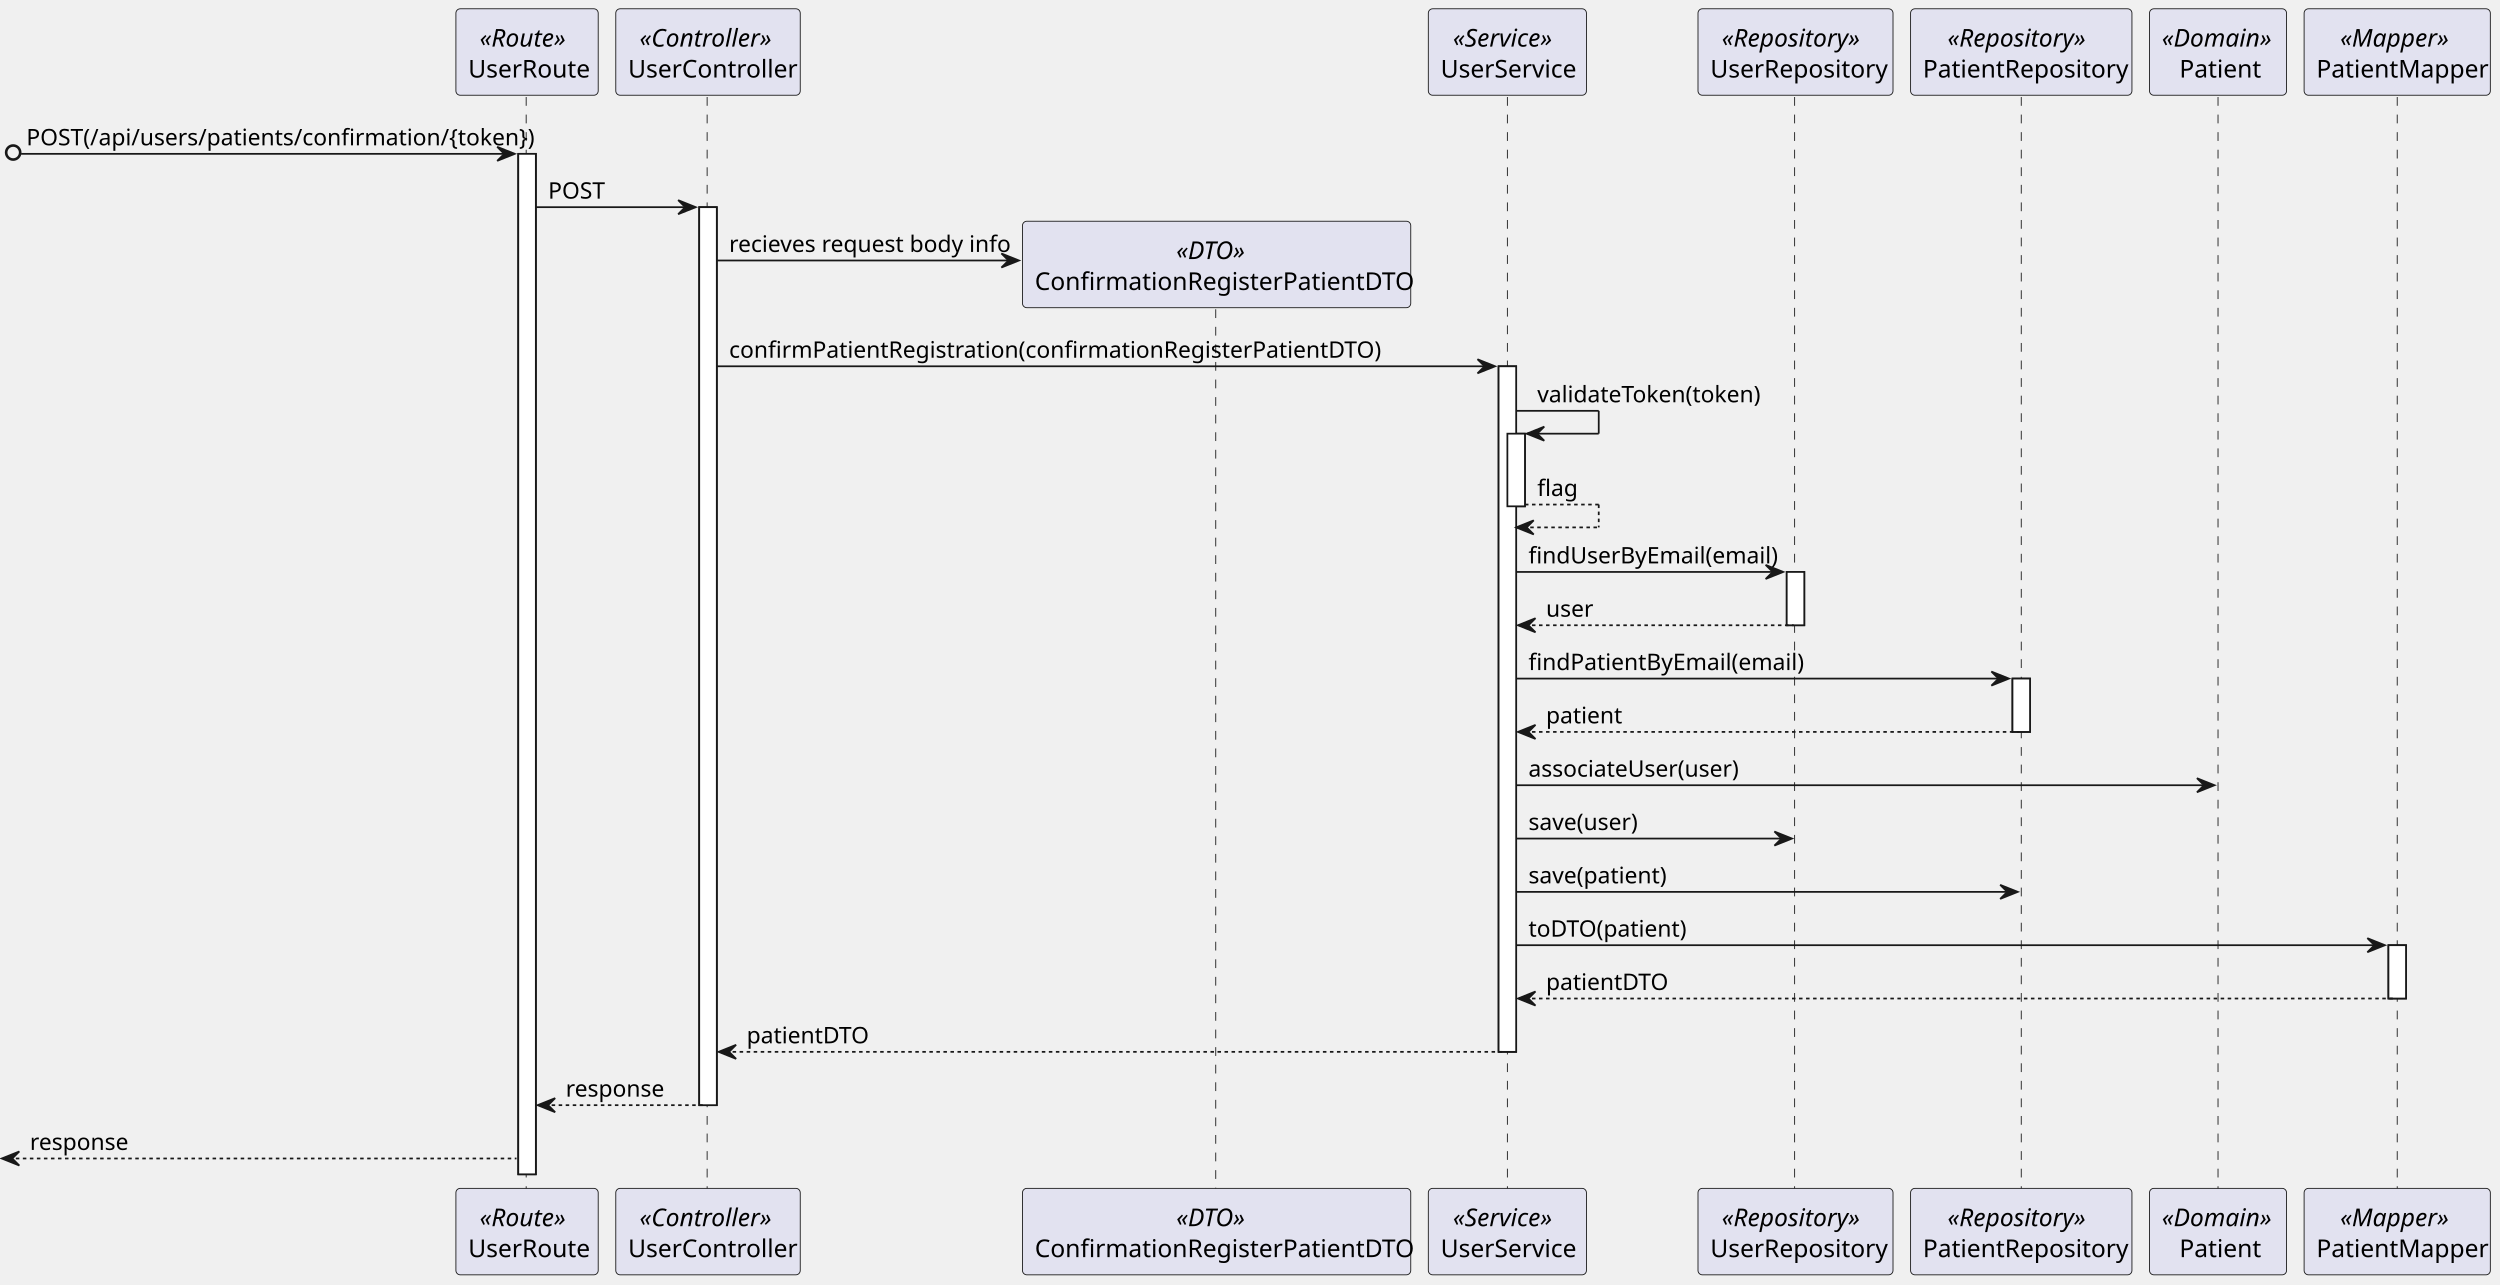
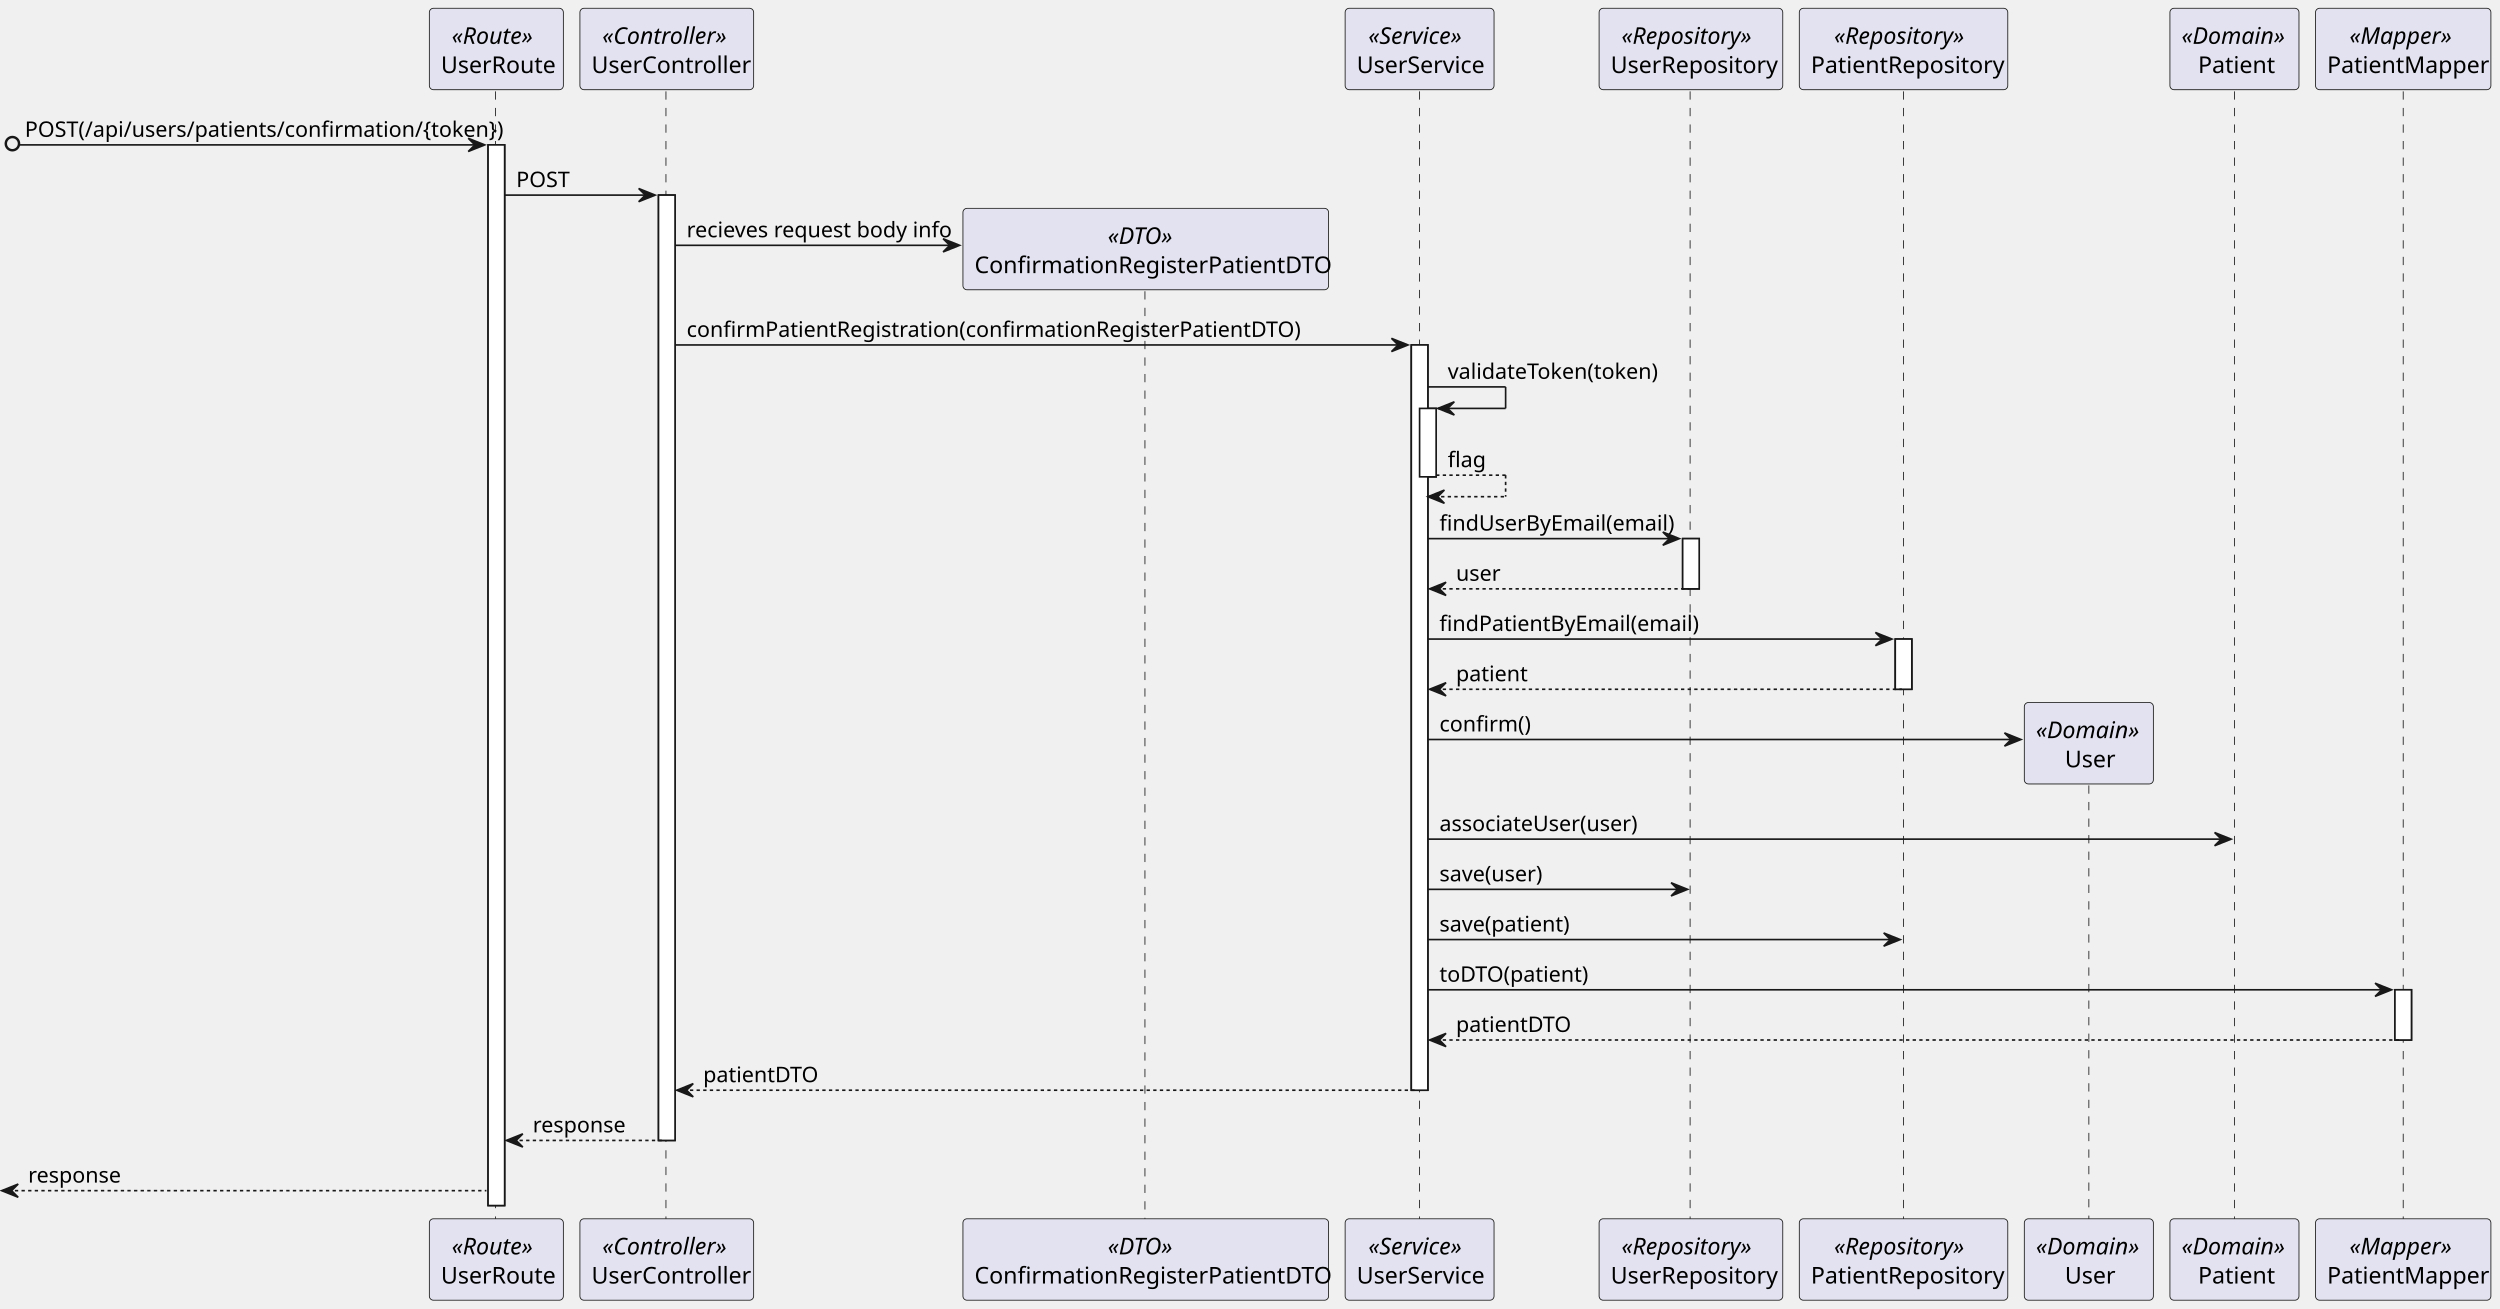
- <svg xmlns="http://www.w3.org/2000/svg" contentStyleType="text/css" height="731px" preserveAspectRatio="none" style="width:1423px;height:731px;background:#FFFFFF;" version="1.1" viewBox="0 0 1423 731" width="1423px" zoomAndPan="magnify">
+ <svg xmlns="http://www.w3.org/2000/svg" contentStyleType="text/css" height="791px" preserveAspectRatio="none" style="width:1511px;height:791px;background:#FFFFFF;" version="1.1" viewBox="0 0 1511 791" width="1511px" zoomAndPan="magnify">
  <defs />
  <g>
-     <rect fill="#FFFFFF" height="580.844" style="stroke:#181818;stroke-width:1.0;" width="10" x="295" y="87.57" />
-     <rect fill="#FFFFFF" height="511.141" style="stroke:#181818;stroke-width:1.0;" width="10" x="398" y="117.922" />
-     <rect fill="#FFFFFF" height="390.219" style="stroke:#181818;stroke-width:1.0;" width="10" x="853" y="208.492" />
+     <rect fill="#FFFFFF" height="641.062" style="stroke:#181818;stroke-width:1.0;" width="10" x="295" y="87.57" />
+     <rect fill="#FFFFFF" height="571.359" style="stroke:#181818;stroke-width:1.0;" width="10" x="398" y="117.922" />
+     <rect fill="#FFFFFF" height="450.438" style="stroke:#181818;stroke-width:1.0;" width="10" x="853" y="208.492" />
    <rect fill="#FFFFFF" height="41.352" style="stroke:#181818;stroke-width:1.0;" width="10" x="858" y="246.844" />
    <rect fill="#FFFFFF" height="30.352" style="stroke:#181818;stroke-width:1.0;" width="10" x="1017" y="325.547" />
    <rect fill="#FFFFFF" height="30.352" style="stroke:#181818;stroke-width:1.0;" width="10" x="1145.5" y="386.25" />
-     <rect fill="#FFFFFF" height="30.352" style="stroke:#181818;stroke-width:1.0;" width="10" x="1359.5" y="538.008" />
-     <line style="stroke:#181818;stroke-width:0.5;stroke-dasharray:5.0,5.0;" x1="299.5" x2="299.5" y1="55.219" y2="677.414" />
-     <line style="stroke:#181818;stroke-width:0.5;stroke-dasharray:5.0,5.0;" x1="402.5" x2="402.5" y1="55.219" y2="677.414" />
-     <line style="stroke:#181818;stroke-width:0.5;stroke-dasharray:5.0,5.0;" x1="692" x2="692" y1="166.031" y2="677.414" />
-     <line style="stroke:#181818;stroke-width:0.5;stroke-dasharray:5.0,5.0;" x1="858" x2="858" y1="55.219" y2="677.414" />
-     <line style="stroke:#181818;stroke-width:0.5;stroke-dasharray:5.0,5.0;" x1="1021.5" x2="1021.5" y1="55.219" y2="677.414" />
-     <line style="stroke:#181818;stroke-width:0.5;stroke-dasharray:5.0,5.0;" x1="1150.5" x2="1150.5" y1="55.219" y2="677.414" />
-     <line style="stroke:#181818;stroke-width:0.5;stroke-dasharray:5.0,5.0;" x1="1262.5" x2="1262.5" y1="55.219" y2="677.414" />
-     <line style="stroke:#181818;stroke-width:0.5;stroke-dasharray:5.0,5.0;" x1="1364.5" x2="1364.5" y1="55.219" y2="677.414" />
+     <rect fill="#FFFFFF" height="30.352" style="stroke:#181818;stroke-width:1.0;" width="10" x="1447.5" y="598.227" />
+     <line style="stroke:#181818;stroke-width:0.5;stroke-dasharray:5.0,5.0;" x1="299.5" x2="299.5" y1="55.219" y2="737.633" />
+     <line style="stroke:#181818;stroke-width:0.5;stroke-dasharray:5.0,5.0;" x1="402.5" x2="402.5" y1="55.219" y2="737.633" />
+     <line style="stroke:#181818;stroke-width:0.5;stroke-dasharray:5.0,5.0;" x1="692" x2="692" y1="166.031" y2="737.633" />
+     <line style="stroke:#181818;stroke-width:0.5;stroke-dasharray:5.0,5.0;" x1="858" x2="858" y1="55.219" y2="737.633" />
+     <line style="stroke:#181818;stroke-width:0.5;stroke-dasharray:5.0,5.0;" x1="1021.5" x2="1021.5" y1="55.219" y2="737.633" />
+     <line style="stroke:#181818;stroke-width:0.5;stroke-dasharray:5.0,5.0;" x1="1150.5" x2="1150.5" y1="55.219" y2="737.633" />
+     <line style="stroke:#181818;stroke-width:0.5;stroke-dasharray:5.0,5.0;" x1="1262.5" x2="1262.5" y1="464.711" y2="737.633" />
+     <line style="stroke:#181818;stroke-width:0.5;stroke-dasharray:5.0,5.0;" x1="1350.5" x2="1350.5" y1="55.219" y2="737.633" />
+     <line style="stroke:#181818;stroke-width:0.5;stroke-dasharray:5.0,5.0;" x1="1452.5" x2="1452.5" y1="55.219" y2="737.633" />
    <rect fill="#E2E2F0" height="49.219" rx="2.5" ry="2.5" style="stroke:#181818;stroke-width:0.5;" width="81" x="259.5" y="5" />
    <text fill="#000000" font-family="sans-serif" font-size="14" font-style="italic" lengthAdjust="spacing" textLength="54" x="273" y="26.533">«Route»</text>
    <text fill="#000000" font-family="sans-serif" font-size="14" lengthAdjust="spacing" textLength="67" x="266.5" y="44.143">UserRoute</text>
-     <rect fill="#E2E2F0" height="49.219" rx="2.5" ry="2.5" style="stroke:#181818;stroke-width:0.5;" width="81" x="259.5" y="676.414" />
-     <text fill="#000000" font-family="sans-serif" font-size="14" font-style="italic" lengthAdjust="spacing" textLength="54" x="273" y="697.947">«Route»</text>
-     <text fill="#000000" font-family="sans-serif" font-size="14" lengthAdjust="spacing" textLength="67" x="266.5" y="715.557">UserRoute</text>
+     <rect fill="#E2E2F0" height="49.219" rx="2.5" ry="2.5" style="stroke:#181818;stroke-width:0.5;" width="81" x="259.5" y="736.633" />
+     <text fill="#000000" font-family="sans-serif" font-size="14" font-style="italic" lengthAdjust="spacing" textLength="54" x="273" y="758.166">«Route»</text>
+     <text fill="#000000" font-family="sans-serif" font-size="14" lengthAdjust="spacing" textLength="67" x="266.5" y="775.775">UserRoute</text>
    <rect fill="#E2E2F0" height="49.219" rx="2.5" ry="2.5" style="stroke:#181818;stroke-width:0.5;" width="105" x="350.5" y="5" />
    <text fill="#000000" font-family="sans-serif" font-size="14" font-style="italic" lengthAdjust="spacing" textLength="78" x="364" y="26.533">«Controller»</text>
    <text fill="#000000" font-family="sans-serif" font-size="14" lengthAdjust="spacing" textLength="91" x="357.5" y="44.143">UserController</text>
-     <rect fill="#E2E2F0" height="49.219" rx="2.5" ry="2.5" style="stroke:#181818;stroke-width:0.5;" width="105" x="350.5" y="676.414" />
-     <text fill="#000000" font-family="sans-serif" font-size="14" font-style="italic" lengthAdjust="spacing" textLength="78" x="364" y="697.947">«Controller»</text>
-     <text fill="#000000" font-family="sans-serif" font-size="14" lengthAdjust="spacing" textLength="91" x="357.5" y="715.557">UserController</text>
-     <rect fill="#E2E2F0" height="49.219" rx="2.5" ry="2.5" style="stroke:#181818;stroke-width:0.5;" width="221" x="582" y="676.414" />
-     <text fill="#000000" font-family="sans-serif" font-size="14" font-style="italic" lengthAdjust="spacing" textLength="46" x="669.5" y="697.947">«DTO»</text>
-     <text fill="#000000" font-family="sans-serif" font-size="14" lengthAdjust="spacing" textLength="207" x="589" y="715.557">ConfirmationRegisterPatientDTO</text>
+     <rect fill="#E2E2F0" height="49.219" rx="2.5" ry="2.5" style="stroke:#181818;stroke-width:0.5;" width="105" x="350.5" y="736.633" />
+     <text fill="#000000" font-family="sans-serif" font-size="14" font-style="italic" lengthAdjust="spacing" textLength="78" x="364" y="758.166">«Controller»</text>
+     <text fill="#000000" font-family="sans-serif" font-size="14" lengthAdjust="spacing" textLength="91" x="357.5" y="775.775">UserController</text>
+     <rect fill="#E2E2F0" height="49.219" rx="2.5" ry="2.5" style="stroke:#181818;stroke-width:0.5;" width="221" x="582" y="736.633" />
+     <text fill="#000000" font-family="sans-serif" font-size="14" font-style="italic" lengthAdjust="spacing" textLength="46" x="669.5" y="758.166">«DTO»</text>
+     <text fill="#000000" font-family="sans-serif" font-size="14" lengthAdjust="spacing" textLength="207" x="589" y="775.775">ConfirmationRegisterPatientDTO</text>
    <rect fill="#E2E2F0" height="49.219" rx="2.5" ry="2.5" style="stroke:#181818;stroke-width:0.5;" width="90" x="813" y="5" />
    <text fill="#000000" font-family="sans-serif" font-size="14" font-style="italic" lengthAdjust="spacing" textLength="62" x="827" y="26.533">«Service»</text>
    <text fill="#000000" font-family="sans-serif" font-size="14" lengthAdjust="spacing" textLength="76" x="820" y="44.143">UserService</text>
-     <rect fill="#E2E2F0" height="49.219" rx="2.5" ry="2.5" style="stroke:#181818;stroke-width:0.5;" width="90" x="813" y="676.414" />
-     <text fill="#000000" font-family="sans-serif" font-size="14" font-style="italic" lengthAdjust="spacing" textLength="62" x="827" y="697.947">«Service»</text>
-     <text fill="#000000" font-family="sans-serif" font-size="14" lengthAdjust="spacing" textLength="76" x="820" y="715.557">UserService</text>
+     <rect fill="#E2E2F0" height="49.219" rx="2.5" ry="2.5" style="stroke:#181818;stroke-width:0.5;" width="90" x="813" y="736.633" />
+     <text fill="#000000" font-family="sans-serif" font-size="14" font-style="italic" lengthAdjust="spacing" textLength="62" x="827" y="758.166">«Service»</text>
+     <text fill="#000000" font-family="sans-serif" font-size="14" lengthAdjust="spacing" textLength="76" x="820" y="775.775">UserService</text>
    <rect fill="#E2E2F0" height="49.219" rx="2.5" ry="2.5" style="stroke:#181818;stroke-width:0.5;" width="111" x="966.5" y="5" />
    <text fill="#000000" font-family="sans-serif" font-size="14" font-style="italic" lengthAdjust="spacing" textLength="84" x="980" y="26.533">«Repository»</text>
    <text fill="#000000" font-family="sans-serif" font-size="14" lengthAdjust="spacing" textLength="97" x="973.5" y="44.143">UserRepository</text>
-     <rect fill="#E2E2F0" height="49.219" rx="2.5" ry="2.5" style="stroke:#181818;stroke-width:0.5;" width="111" x="966.5" y="676.414" />
-     <text fill="#000000" font-family="sans-serif" font-size="14" font-style="italic" lengthAdjust="spacing" textLength="84" x="980" y="697.947">«Repository»</text>
-     <text fill="#000000" font-family="sans-serif" font-size="14" lengthAdjust="spacing" textLength="97" x="973.5" y="715.557">UserRepository</text>
+     <rect fill="#E2E2F0" height="49.219" rx="2.5" ry="2.5" style="stroke:#181818;stroke-width:0.5;" width="111" x="966.5" y="736.633" />
+     <text fill="#000000" font-family="sans-serif" font-size="14" font-style="italic" lengthAdjust="spacing" textLength="84" x="980" y="758.166">«Repository»</text>
+     <text fill="#000000" font-family="sans-serif" font-size="14" lengthAdjust="spacing" textLength="97" x="973.5" y="775.775">UserRepository</text>
    <rect fill="#E2E2F0" height="49.219" rx="2.5" ry="2.5" style="stroke:#181818;stroke-width:0.5;" width="126" x="1087.5" y="5" />
    <text fill="#000000" font-family="sans-serif" font-size="14" font-style="italic" lengthAdjust="spacing" textLength="84" x="1108.5" y="26.533">«Repository»</text>
    <text fill="#000000" font-family="sans-serif" font-size="14" lengthAdjust="spacing" textLength="112" x="1094.5" y="44.143">PatientRepository</text>
-     <rect fill="#E2E2F0" height="49.219" rx="2.5" ry="2.5" style="stroke:#181818;stroke-width:0.5;" width="126" x="1087.5" y="676.414" />
-     <text fill="#000000" font-family="sans-serif" font-size="14" font-style="italic" lengthAdjust="spacing" textLength="84" x="1108.5" y="697.947">«Repository»</text>
-     <text fill="#000000" font-family="sans-serif" font-size="14" lengthAdjust="spacing" textLength="112" x="1094.5" y="715.557">PatientRepository</text>
-     <rect fill="#E2E2F0" height="49.219" rx="2.5" ry="2.5" style="stroke:#181818;stroke-width:0.5;" width="78" x="1223.5" y="5" />
-     <text fill="#000000" font-family="sans-serif" font-size="14" font-style="italic" lengthAdjust="spacing" textLength="64" x="1230.5" y="26.533">«Domain»</text>
-     <text fill="#000000" font-family="sans-serif" font-size="14" lengthAdjust="spacing" textLength="44" x="1240.5" y="44.143">Patient</text>
-     <rect fill="#E2E2F0" height="49.219" rx="2.5" ry="2.5" style="stroke:#181818;stroke-width:0.5;" width="78" x="1223.5" y="676.414" />
-     <text fill="#000000" font-family="sans-serif" font-size="14" font-style="italic" lengthAdjust="spacing" textLength="64" x="1230.5" y="697.947">«Domain»</text>
-     <text fill="#000000" font-family="sans-serif" font-size="14" lengthAdjust="spacing" textLength="44" x="1240.5" y="715.557">Patient</text>
-     <rect fill="#E2E2F0" height="49.219" rx="2.5" ry="2.5" style="stroke:#181818;stroke-width:0.5;" width="106" x="1311.5" y="5" />
-     <text fill="#000000" font-family="sans-serif" font-size="14" font-style="italic" lengthAdjust="spacing" textLength="65" x="1332" y="26.533">«Mapper»</text>
-     <text fill="#000000" font-family="sans-serif" font-size="14" lengthAdjust="spacing" textLength="92" x="1318.5" y="44.143">PatientMapper</text>
-     <rect fill="#E2E2F0" height="49.219" rx="2.5" ry="2.5" style="stroke:#181818;stroke-width:0.5;" width="106" x="1311.5" y="676.414" />
-     <text fill="#000000" font-family="sans-serif" font-size="14" font-style="italic" lengthAdjust="spacing" textLength="65" x="1332" y="697.947">«Mapper»</text>
-     <text fill="#000000" font-family="sans-serif" font-size="14" lengthAdjust="spacing" textLength="92" x="1318.5" y="715.557">PatientMapper</text>
-     <rect fill="#FFFFFF" height="580.844" style="stroke:#181818;stroke-width:1.0;" width="10" x="295" y="87.57" />
-     <rect fill="#FFFFFF" height="511.141" style="stroke:#181818;stroke-width:1.0;" width="10" x="398" y="117.922" />
-     <rect fill="#FFFFFF" height="390.219" style="stroke:#181818;stroke-width:1.0;" width="10" x="853" y="208.492" />
+     <rect fill="#E2E2F0" height="49.219" rx="2.5" ry="2.5" style="stroke:#181818;stroke-width:0.5;" width="126" x="1087.5" y="736.633" />
+     <text fill="#000000" font-family="sans-serif" font-size="14" font-style="italic" lengthAdjust="spacing" textLength="84" x="1108.5" y="758.166">«Repository»</text>
+     <text fill="#000000" font-family="sans-serif" font-size="14" lengthAdjust="spacing" textLength="112" x="1094.5" y="775.775">PatientRepository</text>
+     <rect fill="#E2E2F0" height="49.219" rx="2.5" ry="2.5" style="stroke:#181818;stroke-width:0.5;" width="78" x="1223.5" y="736.633" />
+     <text fill="#000000" font-family="sans-serif" font-size="14" font-style="italic" lengthAdjust="spacing" textLength="64" x="1230.5" y="758.166">«Domain»</text>
+     <text fill="#000000" font-family="sans-serif" font-size="14" lengthAdjust="spacing" textLength="29" x="1248" y="775.775">User</text>
+     <rect fill="#E2E2F0" height="49.219" rx="2.5" ry="2.5" style="stroke:#181818;stroke-width:0.5;" width="78" x="1311.5" y="5" />
+     <text fill="#000000" font-family="sans-serif" font-size="14" font-style="italic" lengthAdjust="spacing" textLength="64" x="1318.5" y="26.533">«Domain»</text>
+     <text fill="#000000" font-family="sans-serif" font-size="14" lengthAdjust="spacing" textLength="44" x="1328.5" y="44.143">Patient</text>
+     <rect fill="#E2E2F0" height="49.219" rx="2.5" ry="2.5" style="stroke:#181818;stroke-width:0.5;" width="78" x="1311.5" y="736.633" />
+     <text fill="#000000" font-family="sans-serif" font-size="14" font-style="italic" lengthAdjust="spacing" textLength="64" x="1318.5" y="758.166">«Domain»</text>
+     <text fill="#000000" font-family="sans-serif" font-size="14" lengthAdjust="spacing" textLength="44" x="1328.5" y="775.775">Patient</text>
+     <rect fill="#E2E2F0" height="49.219" rx="2.5" ry="2.5" style="stroke:#181818;stroke-width:0.5;" width="106" x="1399.5" y="5" />
+     <text fill="#000000" font-family="sans-serif" font-size="14" font-style="italic" lengthAdjust="spacing" textLength="65" x="1420" y="26.533">«Mapper»</text>
+     <text fill="#000000" font-family="sans-serif" font-size="14" lengthAdjust="spacing" textLength="92" x="1406.5" y="44.143">PatientMapper</text>
+     <rect fill="#E2E2F0" height="49.219" rx="2.5" ry="2.5" style="stroke:#181818;stroke-width:0.5;" width="106" x="1399.5" y="736.633" />
+     <text fill="#000000" font-family="sans-serif" font-size="14" font-style="italic" lengthAdjust="spacing" textLength="65" x="1420" y="758.166">«Mapper»</text>
+     <text fill="#000000" font-family="sans-serif" font-size="14" lengthAdjust="spacing" textLength="92" x="1406.5" y="775.775">PatientMapper</text>
+     <rect fill="#FFFFFF" height="641.062" style="stroke:#181818;stroke-width:1.0;" width="10" x="295" y="87.57" />
+     <rect fill="#FFFFFF" height="571.359" style="stroke:#181818;stroke-width:1.0;" width="10" x="398" y="117.922" />
+     <rect fill="#FFFFFF" height="450.438" style="stroke:#181818;stroke-width:1.0;" width="10" x="853" y="208.492" />
    <rect fill="#FFFFFF" height="41.352" style="stroke:#181818;stroke-width:1.0;" width="10" x="858" y="246.844" />
    <rect fill="#FFFFFF" height="30.352" style="stroke:#181818;stroke-width:1.0;" width="10" x="1017" y="325.547" />
    <rect fill="#FFFFFF" height="30.352" style="stroke:#181818;stroke-width:1.0;" width="10" x="1145.5" y="386.25" />
-     <rect fill="#FFFFFF" height="30.352" style="stroke:#181818;stroke-width:1.0;" width="10" x="1359.5" y="538.008" />
+     <rect fill="#FFFFFF" height="30.352" style="stroke:#181818;stroke-width:1.0;" width="10" x="1447.5" y="598.227" />
    <ellipse cx="7.5" cy="86.82" fill="none" rx="4" ry="4" style="stroke:#181818;stroke-width:1.5;" />
    <polygon fill="#181818" points="283,83.57,293,87.57,283,91.57,287,87.57" style="stroke:#181818;stroke-width:1.0;" />
    <line style="stroke:#181818;stroke-width:1.0;" x1="12" x2="289" y1="87.57" y2="87.57" />
    <text fill="#000000" font-family="sans-serif" font-size="13" lengthAdjust="spacing" textLength="268" x="15" y="82.714">POST(/api/users/patients/confirmation/{token})</text>
    <polygon fill="#181818" points="386,113.922,396,117.922,386,121.922,390,117.922" style="stroke:#181818;stroke-width:1.0;" />
    <line style="stroke:#181818;stroke-width:1.0;" x1="305" x2="392" y1="117.922" y2="117.922" />
    <text fill="#000000" font-family="sans-serif" font-size="13" lengthAdjust="spacing" textLength="35" x="312" y="113.065">POST</text>
    <polygon fill="#181818" points="570,144.273,580,148.273,570,152.273,574,148.273" style="stroke:#181818;stroke-width:1.0;" />
    <line style="stroke:#181818;stroke-width:1.0;" x1="408" x2="576" y1="148.273" y2="148.273" />
    <text fill="#000000" font-family="sans-serif" font-size="13" lengthAdjust="spacing" textLength="150" x="415" y="143.417">recieves request body info</text>
    <rect fill="#E2E2F0" height="49.219" rx="2.5" ry="2.5" style="stroke:#181818;stroke-width:0.5;" width="221" x="582" y="125.922" />
    <text fill="#000000" font-family="sans-serif" font-size="14" font-style="italic" lengthAdjust="spacing" textLength="46" x="669.5" y="147.455">«DTO»</text>
    <text fill="#000000" font-family="sans-serif" font-size="14" lengthAdjust="spacing" textLength="207" x="589" y="165.065">ConfirmationRegisterPatientDTO</text>
    <polygon fill="#181818" points="841,204.492,851,208.492,841,212.492,845,208.492" style="stroke:#181818;stroke-width:1.0;" />
    <line style="stroke:#181818;stroke-width:1.0;" x1="408" x2="847" y1="208.492" y2="208.492" />
    <text fill="#000000" font-family="sans-serif" font-size="13" lengthAdjust="spacing" textLength="345" x="415" y="203.636">confirmPatientRegistration(confirmationRegisterPatientDTO)</text>
    <line style="stroke:#181818;stroke-width:1.0;" x1="863" x2="910" y1="233.844" y2="233.844" />
    <line style="stroke:#181818;stroke-width:1.0;" x1="910" x2="910" y1="233.844" y2="246.844" />
    <line style="stroke:#181818;stroke-width:1.0;" x1="869" x2="910" y1="246.844" y2="246.844" />
    <polygon fill="#181818" points="879,242.844,869,246.844,879,250.844,875,246.844" style="stroke:#181818;stroke-width:1.0;" />
    <text fill="#000000" font-family="sans-serif" font-size="13" lengthAdjust="spacing" textLength="118" x="875" y="228.987">validateToken(token)</text>
    <line style="stroke:#181818;stroke-width:1.0;stroke-dasharray:2.0,2.0;" x1="868" x2="910" y1="287.195" y2="287.195" />
    <line style="stroke:#181818;stroke-width:1.0;stroke-dasharray:2.0,2.0;" x1="910" x2="910" y1="287.195" y2="300.195" />
    <line style="stroke:#181818;stroke-width:1.0;stroke-dasharray:2.0,2.0;" x1="863" x2="910" y1="300.195" y2="300.195" />
    <polygon fill="#181818" points="873,296.195,863,300.195,873,304.195,869,300.195" style="stroke:#181818;stroke-width:1.0;" />
    <text fill="#000000" font-family="sans-serif" font-size="13" lengthAdjust="spacing" textLength="20" x="875" y="282.339">flag</text>
    <polygon fill="#181818" points="1005,321.547,1015,325.547,1005,329.547,1009,325.547" style="stroke:#181818;stroke-width:1.0;" />
    <line style="stroke:#181818;stroke-width:1.0;" x1="863" x2="1011" y1="325.547" y2="325.547" />
    <text fill="#000000" font-family="sans-serif" font-size="13" lengthAdjust="spacing" textLength="135" x="870" y="320.69">findUserByEmail(email)</text>
    <polygon fill="#181818" points="874,351.898,864,355.898,874,359.898,870,355.898" style="stroke:#181818;stroke-width:1.0;" />
    <line style="stroke:#181818;stroke-width:1.0;stroke-dasharray:2.0,2.0;" x1="868" x2="1021" y1="355.898" y2="355.898" />
    <text fill="#000000" font-family="sans-serif" font-size="13" lengthAdjust="spacing" textLength="25" x="880" y="351.042">user</text>
    <polygon fill="#181818" points="1133.5,382.25,1143.5,386.25,1133.5,390.25,1137.5,386.25" style="stroke:#181818;stroke-width:1.0;" />
    <line style="stroke:#181818;stroke-width:1.0;" x1="863" x2="1139.5" y1="386.25" y2="386.25" />
    <text fill="#000000" font-family="sans-serif" font-size="13" lengthAdjust="spacing" textLength="149" x="870" y="381.394">findPatientByEmail(email)</text>
    <polygon fill="#181818" points="874,412.602,864,416.602,874,420.602,870,416.602" style="stroke:#181818;stroke-width:1.0;" />
    <line style="stroke:#181818;stroke-width:1.0;stroke-dasharray:2.0,2.0;" x1="868" x2="1149.5" y1="416.602" y2="416.602" />
    <text fill="#000000" font-family="sans-serif" font-size="13" lengthAdjust="spacing" textLength="39" x="880" y="411.745">patient</text>
-     <polygon fill="#181818" points="1250.5,442.953,1260.5,446.953,1250.5,450.953,1254.5,446.953" style="stroke:#181818;stroke-width:1.0;" />
-     <line style="stroke:#181818;stroke-width:1.0;" x1="863" x2="1256.5" y1="446.953" y2="446.953" />
-     <text fill="#000000" font-family="sans-serif" font-size="13" lengthAdjust="spacing" textLength="116" x="870" y="442.097">associateUser(user)</text>
-     <polygon fill="#181818" points="1010,473.305,1020,477.305,1010,481.305,1014,477.305" style="stroke:#181818;stroke-width:1.0;" />
-     <line style="stroke:#181818;stroke-width:1.0;" x1="863" x2="1016" y1="477.305" y2="477.305" />
-     <text fill="#000000" font-family="sans-serif" font-size="13" lengthAdjust="spacing" textLength="59" x="870" y="472.448">save(user)</text>
-     <polygon fill="#181818" points="1138.5,503.656,1148.5,507.656,1138.5,511.656,1142.5,507.656" style="stroke:#181818;stroke-width:1.0;" />
-     <line style="stroke:#181818;stroke-width:1.0;" x1="863" x2="1144.5" y1="507.656" y2="507.656" />
-     <text fill="#000000" font-family="sans-serif" font-size="13" lengthAdjust="spacing" textLength="73" x="870" y="502.8">save(patient)</text>
-     <polygon fill="#181818" points="1347.5,534.008,1357.5,538.008,1347.5,542.008,1351.5,538.008" style="stroke:#181818;stroke-width:1.0;" />
-     <line style="stroke:#181818;stroke-width:1.0;" x1="863" x2="1353.5" y1="538.008" y2="538.008" />
-     <text fill="#000000" font-family="sans-serif" font-size="13" lengthAdjust="spacing" textLength="84" x="870" y="533.151">toDTO(patient)</text>
-     <polygon fill="#181818" points="874,564.359,864,568.359,874,572.359,870,568.359" style="stroke:#181818;stroke-width:1.0;" />
-     <line style="stroke:#181818;stroke-width:1.0;stroke-dasharray:2.0,2.0;" x1="868" x2="1363.5" y1="568.359" y2="568.359" />
-     <text fill="#000000" font-family="sans-serif" font-size="13" lengthAdjust="spacing" textLength="65" x="880" y="563.503">patientDTO</text>
-     <polygon fill="#181818" points="419,594.711,409,598.711,419,602.711,415,598.711" style="stroke:#181818;stroke-width:1.0;" />
-     <line style="stroke:#181818;stroke-width:1.0;stroke-dasharray:2.0,2.0;" x1="413" x2="857" y1="598.711" y2="598.711" />
-     <text fill="#000000" font-family="sans-serif" font-size="13" lengthAdjust="spacing" textLength="65" x="425" y="593.855">patientDTO</text>
-     <polygon fill="#181818" points="316,625.062,306,629.062,316,633.062,312,629.062" style="stroke:#181818;stroke-width:1.0;" />
-     <line style="stroke:#181818;stroke-width:1.0;stroke-dasharray:2.0,2.0;" x1="310" x2="402" y1="629.062" y2="629.062" />
-     <text fill="#000000" font-family="sans-serif" font-size="13" lengthAdjust="spacing" textLength="53" x="322" y="624.206">response</text>
-     <polygon fill="#181818" points="11,655.414,1,659.414,11,663.414,7,659.414" style="stroke:#181818;stroke-width:1.0;" />
-     <line style="stroke:#181818;stroke-width:1.0;stroke-dasharray:2.0,2.0;" x1="5" x2="294" y1="659.414" y2="659.414" />
-     <text fill="#000000" font-family="sans-serif" font-size="13" lengthAdjust="spacing" textLength="53" x="17" y="654.558">response</text>
+     <polygon fill="#181818" points="1211.5,442.953,1221.5,446.953,1211.5,450.953,1215.5,446.953" style="stroke:#181818;stroke-width:1.0;" />
+     <line style="stroke:#181818;stroke-width:1.0;" x1="863" x2="1217.5" y1="446.953" y2="446.953" />
+     <text fill="#000000" font-family="sans-serif" font-size="13" lengthAdjust="spacing" textLength="50" x="870" y="442.097">confirm()</text>
+     <rect fill="#E2E2F0" height="49.219" rx="2.5" ry="2.5" style="stroke:#181818;stroke-width:0.5;" width="78" x="1223.5" y="424.602" />
+     <text fill="#000000" font-family="sans-serif" font-size="14" font-style="italic" lengthAdjust="spacing" textLength="64" x="1230.5" y="446.135">«Domain»</text>
+     <text fill="#000000" font-family="sans-serif" font-size="14" lengthAdjust="spacing" textLength="29" x="1248" y="463.744">User</text>
+     <polygon fill="#181818" points="1338.5,503.172,1348.5,507.172,1338.5,511.172,1342.5,507.172" style="stroke:#181818;stroke-width:1.0;" />
+     <line style="stroke:#181818;stroke-width:1.0;" x1="863" x2="1344.5" y1="507.172" y2="507.172" />
+     <text fill="#000000" font-family="sans-serif" font-size="13" lengthAdjust="spacing" textLength="116" x="870" y="502.315">associateUser(user)</text>
+     <polygon fill="#181818" points="1010,533.523,1020,537.523,1010,541.523,1014,537.523" style="stroke:#181818;stroke-width:1.0;" />
+     <line style="stroke:#181818;stroke-width:1.0;" x1="863" x2="1016" y1="537.523" y2="537.523" />
+     <text fill="#000000" font-family="sans-serif" font-size="13" lengthAdjust="spacing" textLength="59" x="870" y="532.667">save(user)</text>
+     <polygon fill="#181818" points="1138.5,563.875,1148.5,567.875,1138.5,571.875,1142.5,567.875" style="stroke:#181818;stroke-width:1.0;" />
+     <line style="stroke:#181818;stroke-width:1.0;" x1="863" x2="1144.5" y1="567.875" y2="567.875" />
+     <text fill="#000000" font-family="sans-serif" font-size="13" lengthAdjust="spacing" textLength="73" x="870" y="563.019">save(patient)</text>
+     <polygon fill="#181818" points="1435.5,594.227,1445.5,598.227,1435.5,602.227,1439.5,598.227" style="stroke:#181818;stroke-width:1.0;" />
+     <line style="stroke:#181818;stroke-width:1.0;" x1="863" x2="1441.5" y1="598.227" y2="598.227" />
+     <text fill="#000000" font-family="sans-serif" font-size="13" lengthAdjust="spacing" textLength="84" x="870" y="593.37">toDTO(patient)</text>
+     <polygon fill="#181818" points="874,624.578,864,628.578,874,632.578,870,628.578" style="stroke:#181818;stroke-width:1.0;" />
+     <line style="stroke:#181818;stroke-width:1.0;stroke-dasharray:2.0,2.0;" x1="868" x2="1451.5" y1="628.578" y2="628.578" />
+     <text fill="#000000" font-family="sans-serif" font-size="13" lengthAdjust="spacing" textLength="65" x="880" y="623.722">patientDTO</text>
+     <polygon fill="#181818" points="419,654.93,409,658.93,419,662.93,415,658.93" style="stroke:#181818;stroke-width:1.0;" />
+     <line style="stroke:#181818;stroke-width:1.0;stroke-dasharray:2.0,2.0;" x1="413" x2="857" y1="658.93" y2="658.93" />
+     <text fill="#000000" font-family="sans-serif" font-size="13" lengthAdjust="spacing" textLength="65" x="425" y="654.073">patientDTO</text>
+     <polygon fill="#181818" points="316,685.281,306,689.281,316,693.281,312,689.281" style="stroke:#181818;stroke-width:1.0;" />
+     <line style="stroke:#181818;stroke-width:1.0;stroke-dasharray:2.0,2.0;" x1="310" x2="402" y1="689.281" y2="689.281" />
+     <text fill="#000000" font-family="sans-serif" font-size="13" lengthAdjust="spacing" textLength="53" x="322" y="684.425">response</text>
+     <polygon fill="#181818" points="11,715.633,1,719.633,11,723.633,7,719.633" style="stroke:#181818;stroke-width:1.0;" />
+     <line style="stroke:#181818;stroke-width:1.0;stroke-dasharray:2.0,2.0;" x1="5" x2="294" y1="719.633" y2="719.633" />
+     <text fill="#000000" font-family="sans-serif" font-size="13" lengthAdjust="spacing" textLength="53" x="17" y="714.776">response</text>
  </g>
</svg>
